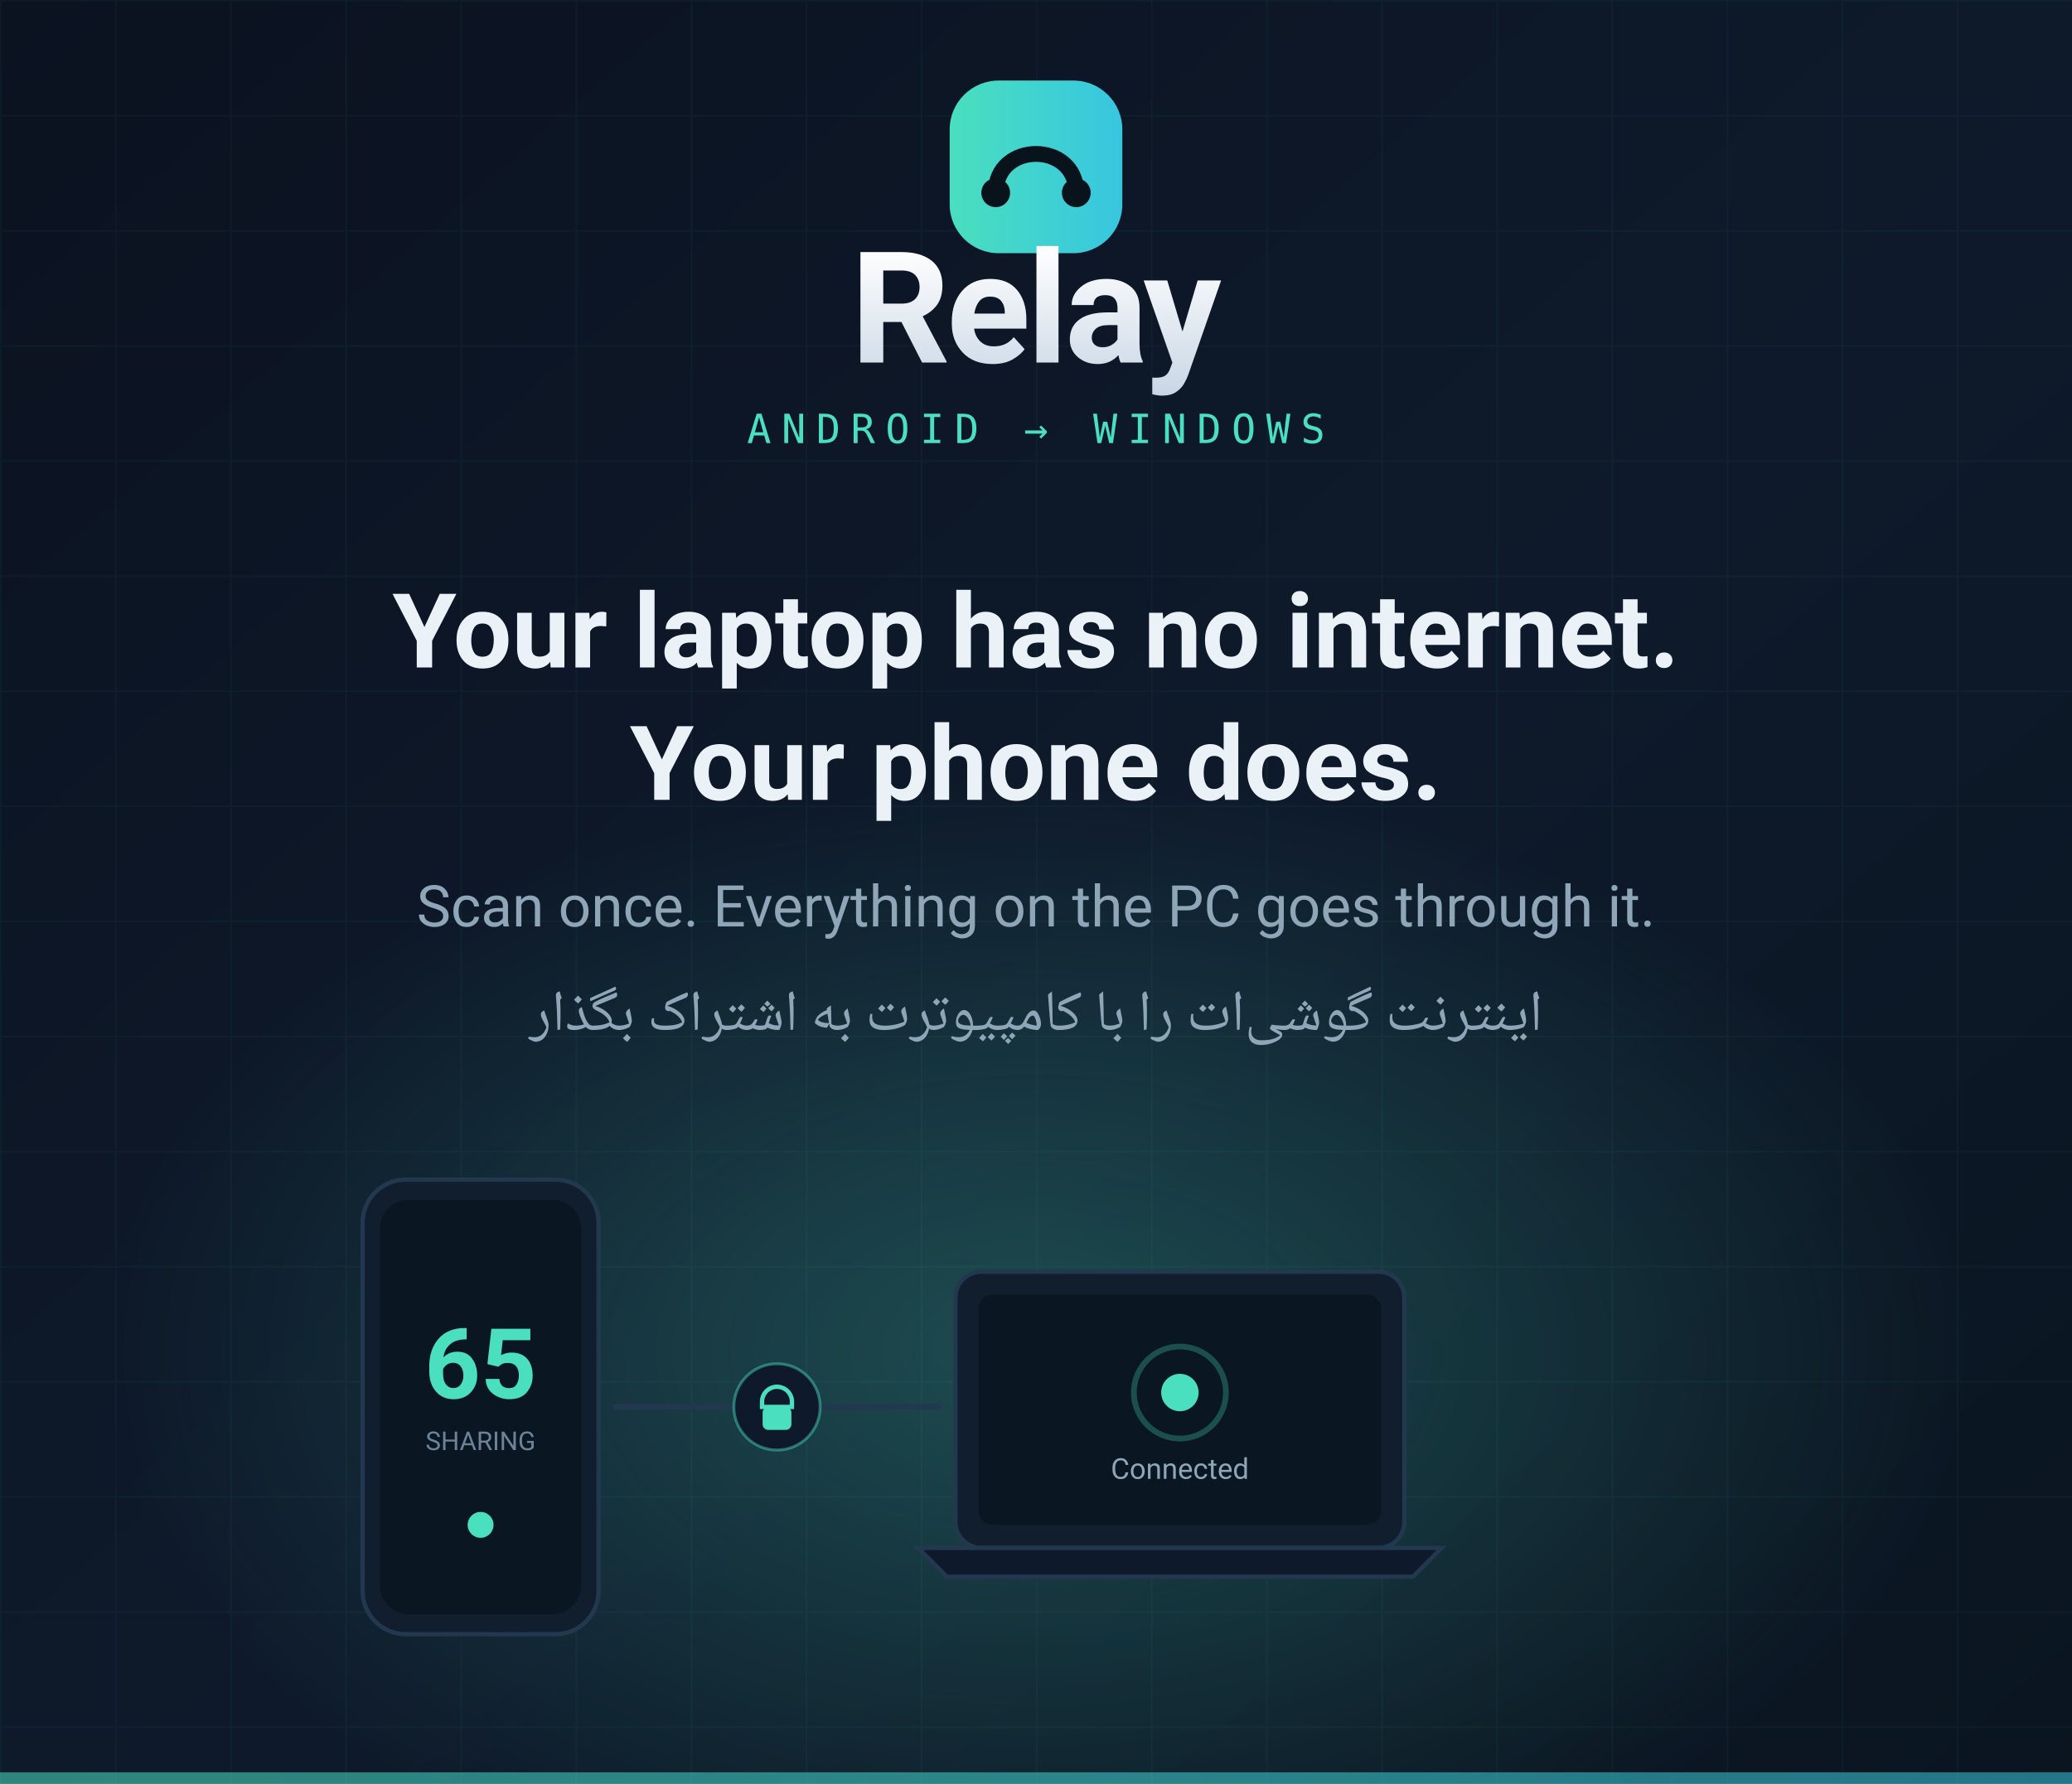
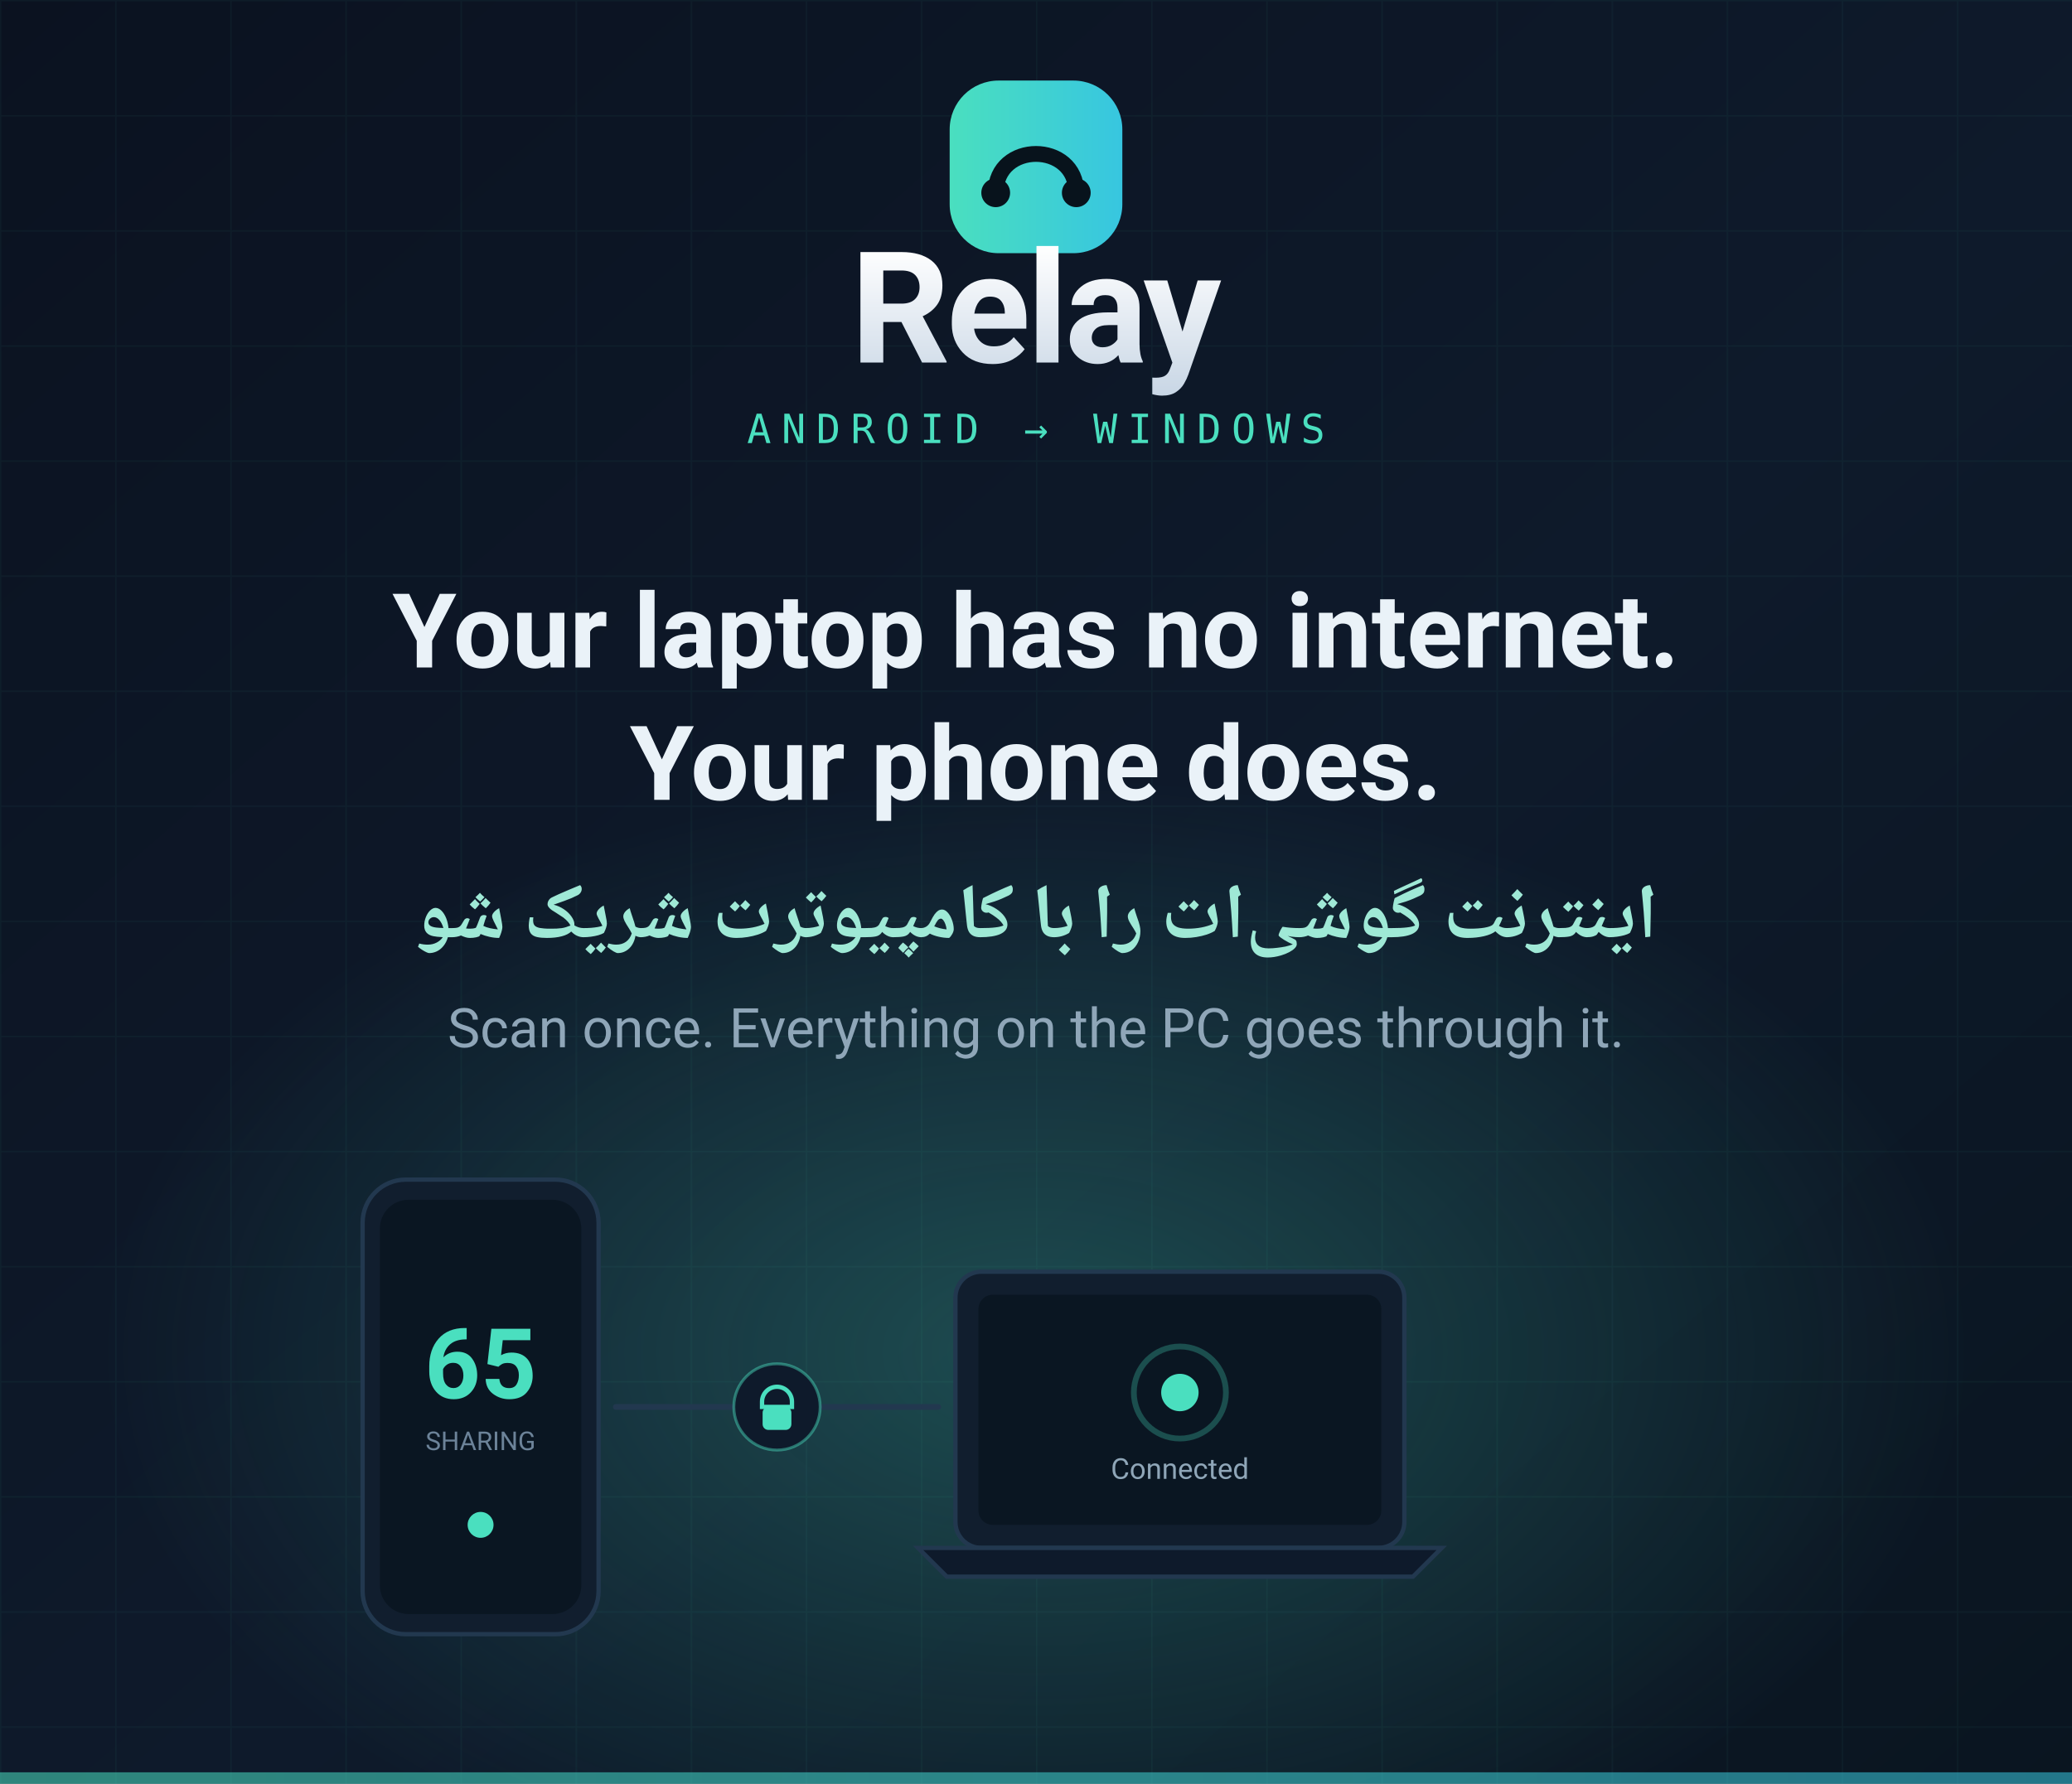
<svg xmlns="http://www.w3.org/2000/svg" viewBox="0 0 720 620" width="720" height="620" role="img" aria-label="Relay — share your phone's internet with your PC over an encrypted WireGuard tunnel. اینترنت گوشی‌ات را با کامپیوترت به اشتراک بگذار.">
  <defs>
    <linearGradient id="ground" x1="0" y1="0" x2="1" y2="1">
      <stop offset="0%" stop-color="#0B1220" />
      <stop offset="55%" stop-color="#0E1A2B" />
      <stop offset="100%" stop-color="#0A1520" />
    </linearGradient>
    <linearGradient id="accent" x1="0" y1="0" x2="1" y2="0">
      <stop offset="0%" stop-color="#4ADFBF" />
      <stop offset="100%" stop-color="#37C6E0" />
    </linearGradient>
    <linearGradient id="wordmark" x1="0" y1="0" x2="0" y2="1">
      <stop offset="0%" stop-color="#FFFFFF" />
      <stop offset="100%" stop-color="#C8D6E5" />
    </linearGradient>
    <radialGradient id="glow" cx="50%" cy="50%" r="50%">
      <stop offset="0%" stop-color="#4ADFBF" stop-opacity="0.26" />
      <stop offset="100%" stop-color="#4ADFBF" stop-opacity="0" />
    </radialGradient>
    <pattern id="grid" width="40" height="40" patternUnits="userSpaceOnUse">
      <path d="M40 0H0V40" fill="none" stroke="#4ADFBF" stroke-opacity="0.045" stroke-width="1" />
    </pattern>
  </defs>
  <rect width="720" height="620" fill="url(#ground)" />
  <rect width="720" height="620" fill="url(#grid)" />
  <ellipse cx="360" cy="470" rx="330" ry="200" fill="url(#glow)" />
  <g transform="translate(360, 74)" text-anchor="middle">
    <g transform="translate(-30, -46)">
      <rect x="0" y="0" width="60" height="60" rx="17" fill="url(#accent)" />
      <path d="M16 39 C 16 21, 44 21, 44 39" fill="none" stroke="#08131C" stroke-width="5.5" stroke-linecap="round" />
      <circle cx="16" cy="39" r="5" fill="#08131C" />
      <circle cx="44" cy="39" r="5" fill="#08131C" />
    </g>
    <text y="52" font-family="ui-sans-serif, -apple-system, 'Segoe UI', Roboto, Helvetica, Arial, sans-serif" font-size="54" font-weight="700" fill="url(#wordmark)" letter-spacing="-1.2">Relay</text>
    <text y="80" font-family="ui-monospace, 'SF Mono', Menlo, Consolas, monospace" font-size="14" fill="#4ADFBF" letter-spacing="3.6">ANDROID → WINDOWS</text>
  </g>
  <g transform="translate(360, 232)" text-anchor="middle" font-family="ui-sans-serif, -apple-system, 'Segoe UI', Roboto, Helvetica, Arial, sans-serif">
    <text y="0" font-size="36" font-weight="600" fill="#EAF2F8">Your laptop has no internet.</text>
    <text y="46" font-size="36" font-weight="600" fill="#EAF2F8">Your phone does.</text>
-     <text y="90" font-size="20" fill="#8FA6B8">Scan once. Everything on the PC goes through it.</text>
-     <text y="126" direction="rtl" font-family="Vazirmatn, 'Segoe UI', Tahoma, 'Noto Naskh Arabic', sans-serif" font-size="20" fill="#8FA6B8">اینترنت گوشی‌ات را با کامپیوترت به اشتراک بگذار</text>
+     <text y="94" direction="rtl" font-family="Vazirmatn, 'Segoe UI', Tahoma, 'Noto Naskh Arabic', sans-serif" font-size="27" font-weight="600" fill="#9FE9D6">اینترنت گوشی‌ات را با کامپیوترت شریک شو</text>
+     <text y="132" font-size="19" fill="#8FA6B8">Scan once. Everything on the PC goes through it.</text>
  </g>
  <g transform="translate(126, 410)">
    <g>
      <rect x="0" y="0" width="82" height="158" rx="15" fill="#111E2E" stroke="#22384F" stroke-width="1.5" />
      <rect x="6" y="7" width="70" height="144" rx="10" fill="#0A1622" />
      <text x="41" y="76" text-anchor="middle" font-family="ui-sans-serif, -apple-system, 'Segoe UI', Roboto, sans-serif" font-size="34" font-weight="700" fill="#4ADFBF">65</text>
      <text x="41" y="94" text-anchor="middle" font-family="ui-sans-serif, -apple-system, 'Segoe UI', Roboto, sans-serif" font-size="9" fill="#6C8399">SHARING</text>
      <circle cx="41" cy="120" r="4.5" fill="#4ADFBF" />
    </g>
    <g transform="translate(82, 79)">
      <path d="M6 0 H 118" stroke="#22384F" stroke-width="2" stroke-linecap="round" />
      <path d="M6 0 H 118" stroke="url(#accent)" stroke-width="2" stroke-linecap="round" stroke-dasharray="9 11">
        <animate attributeName="stroke-dashoffset" from="40" to="0" dur="1.6s" repeatCount="indefinite" />
      </path>
      <g transform="translate(62, 0)">
        <circle r="15" fill="#0E1A2B" stroke="#4ADFBF" stroke-opacity="0.45" />
        <path d="M0 -7 a 5.2 5.2 0 0 1 5.2 5.2 v 1.8 h -10.4 v -1.8 a 5.2 5.2 0 0 1 5.2 -5.2 z" fill="none" stroke="#4ADFBF" stroke-width="1.5" />
        <rect x="-5" y="0" width="10" height="8" rx="2" fill="#4ADFBF" />
      </g>
    </g>
    <g transform="translate(206, 32)">
      <rect x="0" y="0" width="156" height="96" rx="9" fill="#111E2E" stroke="#22384F" stroke-width="1.5" />
      <rect x="8" y="8" width="140" height="80" rx="5" fill="#0A1622" />
      <circle cx="78" cy="42" r="16" fill="none" stroke="#4ADFBF" stroke-opacity="0.28" stroke-width="2" />
      <circle cx="78" cy="42" r="6.5" fill="#4ADFBF" />
      <text x="78" y="72" text-anchor="middle" font-family="ui-sans-serif, -apple-system, 'Segoe UI', Roboto, sans-serif" font-size="10" fill="#8FA6B8">Connected</text>
      <path d="M-13 96 H 169 l -10 10 H -3 Z" fill="#0E1A2B" stroke="#22384F" stroke-width="1.5" />
    </g>
  </g>
  <rect x="0" y="616" width="720" height="4" fill="url(#accent)" opacity="0.55" />
</svg>
